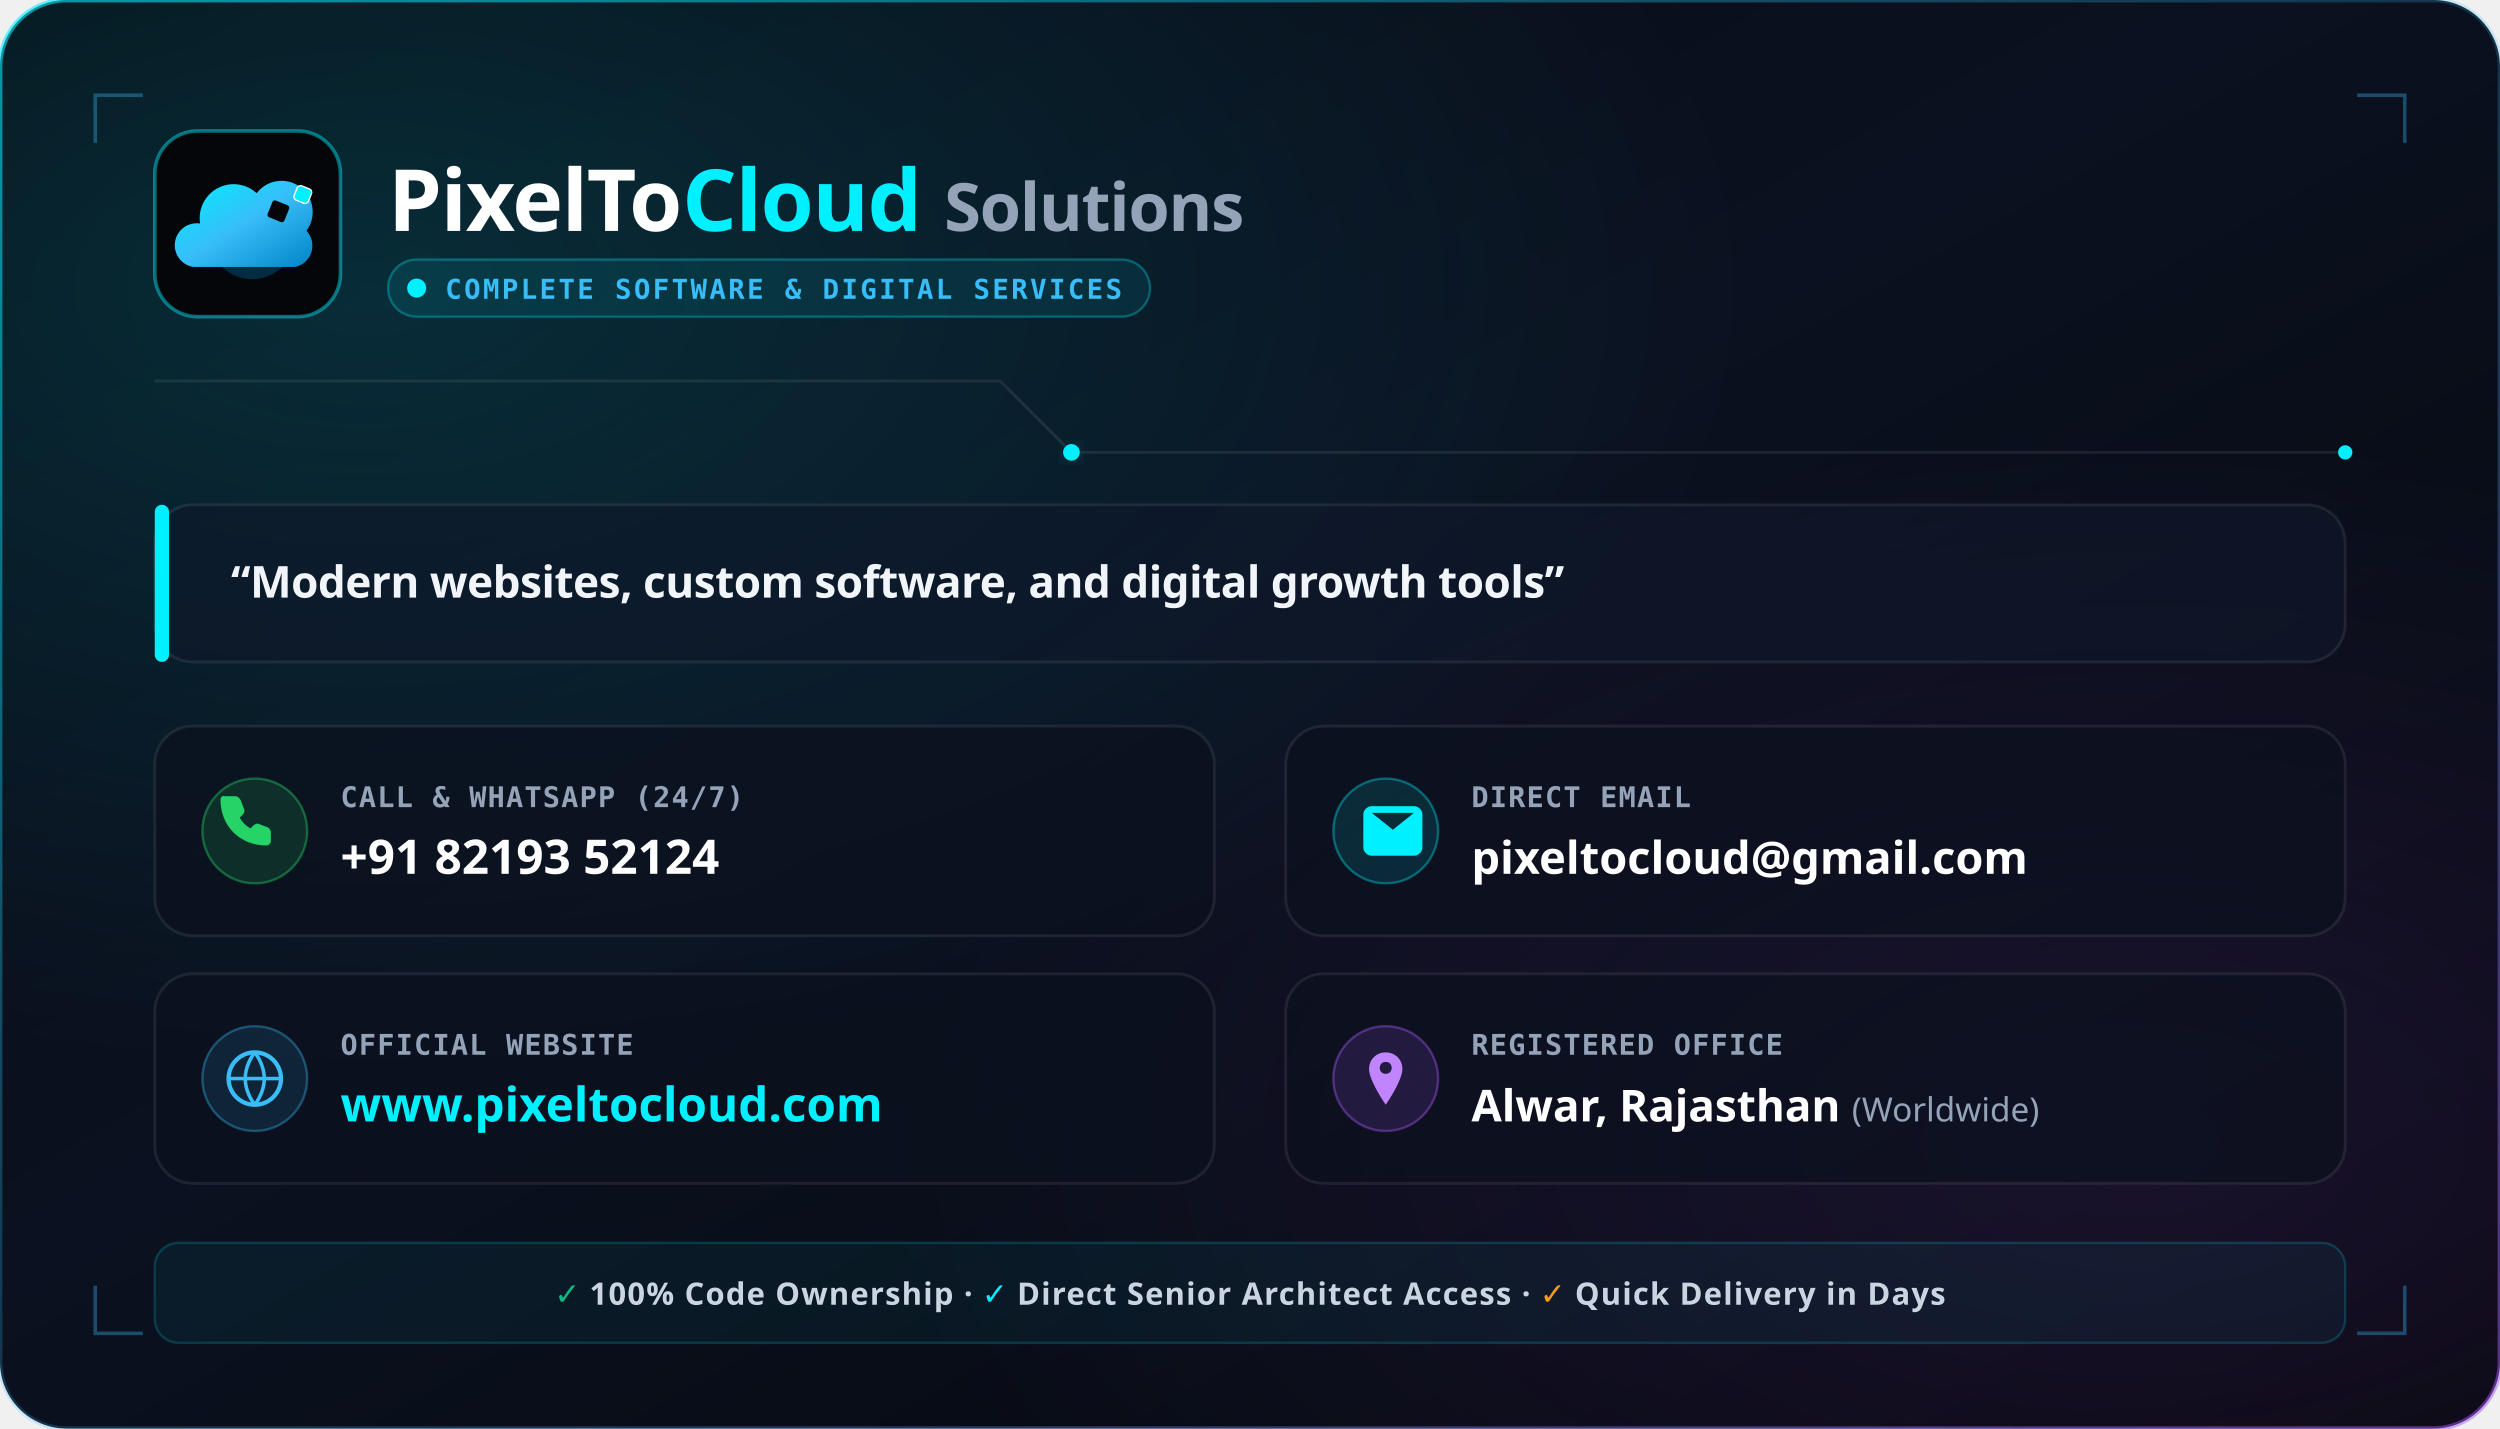
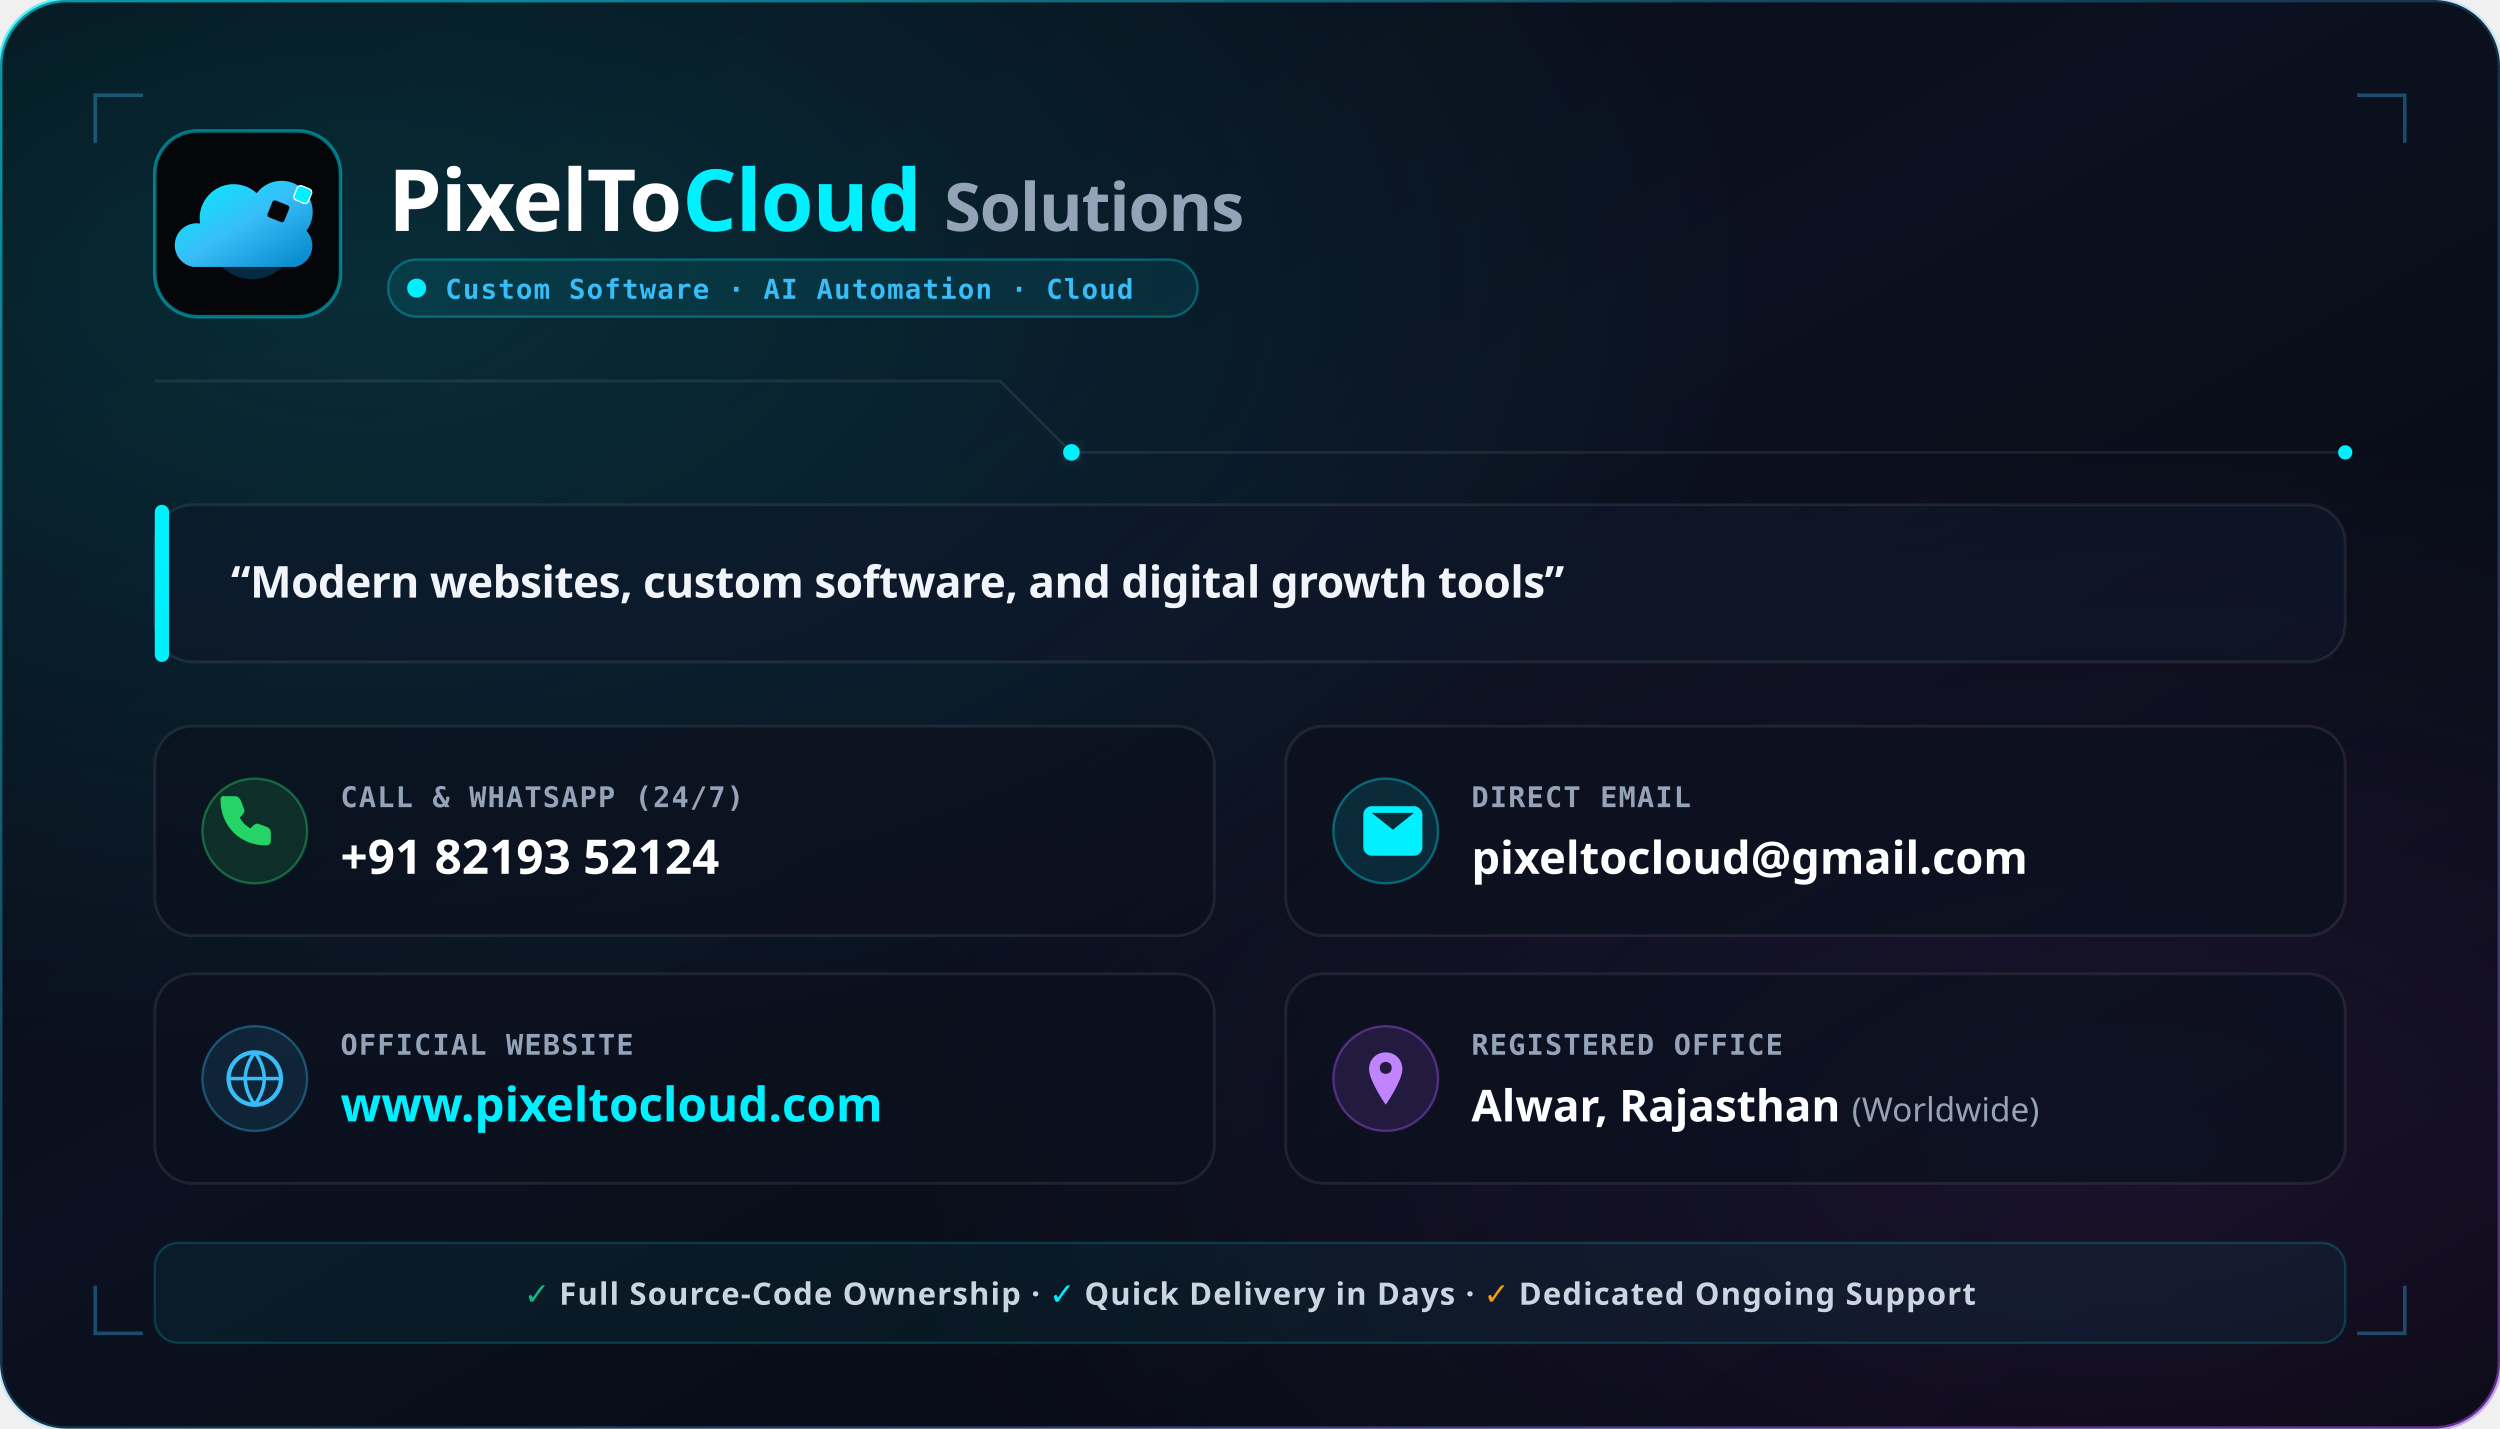
<svg xmlns="http://www.w3.org/2000/svg" viewBox="0 0 1050 600" width="1050" height="600">
  <defs>
    <linearGradient id="frontBg" x1="0%" y1="0%" x2="100%" y2="100%">
      <stop offset="0%" stop-color="#070a12" />
      <stop offset="45%" stop-color="#0b1120" />
      <stop offset="100%" stop-color="#04060a" />
    </linearGradient>
    <linearGradient id="cyanMetallic" x1="0%" y1="0%" x2="100%" y2="100%">
      <stop offset="0%" stop-color="#00f0ff" />
      <stop offset="50%" stop-color="#38bdf8" />
      <stop offset="100%" stop-color="#0284c7" />
    </linearGradient>
    <linearGradient id="borderGrad" x1="0%" y1="0%" x2="100%" y2="100%">
      <stop offset="0%" stop-color="rgba(0, 240, 255, 0.6)" />
      <stop offset="50%" stop-color="rgba(56, 189, 248, 0.2)" />
      <stop offset="100%" stop-color="rgba(168, 85, 247, 0.5)" />
    </linearGradient>
    <radialGradient id="cyanGlow" cx="15%" cy="20%" r="55%">
      <stop offset="0%" stop-color="#00f0ff" stop-opacity="0.14" />
      <stop offset="100%" stop-color="#00f0ff" stop-opacity="0" />
    </radialGradient>
    <radialGradient id="purpleGlow" cx="85%" cy="80%" r="50%">
      <stop offset="0%" stop-color="#a855f7" stop-opacity="0.12" />
      <stop offset="100%" stop-color="#a855f7" stop-opacity="0" />
    </radialGradient>
    <filter id="softGlow" x="-20%" y="-20%" width="140%" height="140%">
      <feGaussianBlur stdDeviation="8" result="blur" />
      <feComposite in="SourceGraphic" in2="blur" operator="over" />
    </filter>
  </defs>
  <rect width="1050" height="600" rx="28" fill="url(#frontBg)" stroke="url(#borderGrad)" stroke-width="2" />
  <rect width="1050" height="600" rx="28" fill="url(#cyanGlow)" />
  <rect width="1050" height="600" rx="28" fill="url(#purpleGlow)" />
  <g stroke="rgba(56, 189, 248, 0.35)" stroke-width="1.5" fill="none">
    <path d="M 40 60 L 40 40 L 60 40" />
    <path d="M 1010 60 L 1010 40 L 990 40" />
    <path d="M 40 540 L 40 560 L 60 560" />
    <path d="M 1010 540 L 1010 560 L 990 560" />
  </g>
  <path d="M 65 160 L 420 160 L 450 190 L 985 190" stroke="rgba(255, 255, 255, 0.08)" stroke-width="1.2" fill="none" />
  <circle cx="450" cy="190" r="3.5" fill="#00f0ff" filter="url(#softGlow)" />
  <circle cx="985" cy="190" r="3" fill="#00f0ff" />
  <g transform="translate(65, 55)">
    <g transform="translate(0, 0)">
      <rect width="78" height="78" rx="18" fill="#04060a" stroke="rgba(0, 240, 255, 0.45)" stroke-width="1.5" />
      <g transform="translate(39, 48) scale(0.19)">
        <circle cx="10" cy="-20" r="95" fill="#0284c7" opacity="0.3" />
        <path d="M -120 48 L 105 48 A 48 48 0 0 0 130 -32 A 62 62 0 0 0 20 -115 A 75 75 0 0 0 -105 -48 A 48 48 0 0 0 -120 48 Z" fill="url(#cyanMetallic)" />
        <g transform="translate(68, -75) rotate(22)">
          <rect x="-20" y="-20" width="40" height="40" rx="6" fill="#04060a" />
        </g>
        <g transform="translate(122, -112) rotate(22)">
          <rect x="-17" y="-17" width="34" height="34" rx="8" fill="#00f0ff" stroke="#fff" stroke-width="3" />
        </g>
      </g>
    </g>
    <text x="98" y="42" font-family="'Plus Jakarta Sans', sans-serif" font-weight="900" font-size="36" fill="#ffffff" letter-spacing="-0.5">
      PixelTo<tspan fill="#00f0ff">Cloud</tspan>
      <tspan fill="#94a3b8" font-size="28" font-weight="600">Solutions</tspan>
    </text>
    <g transform="translate(98, 54)">
-       <rect width="320" height="24" rx="12" fill="rgba(0, 240, 255, 0.08)" stroke="rgba(0, 240, 255, 0.3)" stroke-width="1" />
+       <rect width="340" height="24" rx="12" fill="rgba(0, 240, 255, 0.08)" stroke="rgba(0, 240, 255, 0.3)" stroke-width="1" />
      <circle cx="12" cy="12" r="4" fill="#00f0ff" />
-       <text x="24" y="16.5" font-family="'Fira Code', monospace" font-size="11.5" font-weight="700" fill="#38bdf8" letter-spacing="1">COMPLETE SOFTWARE &amp; DIGITAL SERVICES</text>
+       <text x="24" y="16.5" font-family="'Fira Code', monospace" font-size="11.5" font-weight="700" fill="#38bdf8" letter-spacing="0.5">Custom Software · AI Automation · Cloud</text>
    </g>
  </g>
  <g transform="translate(65, 212)">
    <rect width="920" height="66" rx="16" fill="rgba(15, 23, 42, 0.65)" stroke="rgba(255, 255, 255, 0.08)" stroke-width="1.2" />
    <rect x="0" y="0" width="6" height="66" rx="3" fill="#00f0ff" />
    <text x="32" y="39" font-family="'Plus Jakarta Sans', sans-serif" font-weight="600" font-size="18.5" fill="#f1f5f9" letter-spacing="-0.2">
      “Modern websites, custom software, and digital growth tools”
    </text>
  </g>
  <g transform="translate(65, 305)">
    <g transform="translate(0, 0)">
      <rect width="445" height="88" rx="16" fill="rgba(11, 17, 30, 0.75)" stroke="rgba(255, 255, 255, 0.08)" stroke-width="1.2" />
      <circle cx="42" cy="44" r="22" fill="rgba(37, 211, 102, 0.15)" stroke="rgba(37, 211, 102, 0.4)" stroke-width="1" />
      <path d="M 36 36 L 41 36 C 42 36 43 37 43.5 38 L 45 42 C 45.5 43 45 44 44 45 L 43 46 C 44 48 46 50 48 51 L 49 50 C 50 49 51 48.5 52 49 L 56 50.5 C 57 51 57.5 52 57.5 53 L 57.5 57 C 57.5 58 56.5 59 55.5 59 C 43 59 34 50 34 37.5 C 34 36.5 35 35.5 36 36 Z" fill="#25d366" transform="translate(-3, -3) scale(0.9)" />
      <text x="78" y="34" font-family="'Fira Code', monospace" font-size="12" font-weight="600" fill="#94a3b8" letter-spacing="0.5">CALL &amp; WHATSAPP (24/7)</text>
      <text x="78" y="62" font-family="'Plus Jakarta Sans', sans-serif" font-size="20" font-weight="800" fill="#ffffff">+91 82193 52124</text>
    </g>
    <g transform="translate(475, 0)">
      <rect width="445" height="88" rx="16" fill="rgba(11, 17, 30, 0.75)" stroke="rgba(255, 255, 255, 0.08)" stroke-width="1.2" />
      <circle cx="42" cy="44" r="22" fill="rgba(0, 240, 255, 0.12)" stroke="rgba(0, 240, 255, 0.35)" stroke-width="1" />
      <path d="M 33 37 C 33 35.5 34.5 34 36 34 L 54 34 C 55.5 34 57 35.5 57 37 L 57 51 C 57 52.5 55.5 54 54 54 L 36 54 C 34.5 54 33 52.5 33 51 Z M 35 36 L 45 44 L 55 36 Z" fill="#00f0ff" stroke="#00f0ff" stroke-width="0.8" />
      <text x="78" y="34" font-family="'Fira Code', monospace" font-size="12" font-weight="600" fill="#94a3b8" letter-spacing="0.5">DIRECT EMAIL</text>
      <text x="78" y="62" font-family="'Plus Jakarta Sans', sans-serif" font-size="19" font-weight="700" fill="#ffffff">pixeltocloud@gmail.com</text>
    </g>
    <g transform="translate(0, 104)">
      <rect width="445" height="88" rx="16" fill="rgba(11, 17, 30, 0.75)" stroke="rgba(255, 255, 255, 0.08)" stroke-width="1.2" />
      <circle cx="42" cy="44" r="22" fill="rgba(56, 189, 248, 0.12)" stroke="rgba(56, 189, 248, 0.35)" stroke-width="1" />
      <circle cx="42" cy="44" r="11" stroke="#38bdf8" stroke-width="1.8" fill="none" />
      <path d="M 31 44 L 53 44 M 42 33 C 45 37 46 41 46 44 C 46 47 45 51 42 55 M 42 33 C 39 37 38 41 38 44 C 38 47 39 51 42 55" stroke="#38bdf8" stroke-width="1.5" fill="none" />
      <text x="78" y="34" font-family="'Fira Code', monospace" font-size="12" font-weight="600" fill="#94a3b8" letter-spacing="0.5">OFFICIAL WEBSITE</text>
      <text x="78" y="62" font-family="'Plus Jakarta Sans', sans-serif" font-size="20" font-weight="800" fill="#00f0ff">www.pixeltocloud.com</text>
    </g>
    <g transform="translate(475, 104)">
      <rect width="445" height="88" rx="16" fill="rgba(11, 17, 30, 0.75)" stroke="rgba(255, 255, 255, 0.08)" stroke-width="1.2" />
      <circle cx="42" cy="44" r="22" fill="rgba(168, 85, 247, 0.15)" stroke="rgba(168, 85, 247, 0.4)" stroke-width="1" />
      <path d="M 42 33 C 38 33 35 36 35 40 C 35 45 42 55 42 55 C 42 55 49 45 49 40 C 49 36 46 33 42 33 Z M 42 42 C 40.5 42 39.5 41 39.5 39.5 C 39.5 38 40.5 37 42 37 C 43.5 37 44.5 38 44.5 39.5 C 44.5 41 43.5 42 42 42 Z" fill="#c084fc" />
      <text x="78" y="34" font-family="'Fira Code', monospace" font-size="12" font-weight="600" fill="#94a3b8" letter-spacing="0.5">REGISTERED OFFICE</text>
      <text x="78" y="62" font-family="'Plus Jakarta Sans', sans-serif" font-size="18.5" font-weight="700" fill="#ffffff">Alwar, Rajasthan <tspan fill="#94a3b8" font-size="14" font-weight="500">(Worldwide)</tspan>
      </text>
    </g>
  </g>
  <g transform="translate(65, 522)">
    <rect width="920" height="42" rx="10" fill="rgba(0, 240, 255, 0.05)" stroke="rgba(0, 240, 255, 0.18)" stroke-width="1" />
    <text x="460" y="26" font-family="'Plus Jakarta Sans', sans-serif" font-size="13" font-weight="700" fill="#cbd5e1" text-anchor="middle" letter-spacing="0.5">
-       <tspan fill="#10b981">✓</tspan> 100% Code Ownership  ·  <tspan fill="#00f0ff">✓</tspan> Direct Senior Architect Access  ·  <tspan fill="#f59e0b">✓</tspan> Quick Delivery in Days
+       <tspan fill="#10b981">✓</tspan> Full Source-Code Ownership  ·  <tspan fill="#00f0ff">✓</tspan> Quick Delivery in Days  ·  <tspan fill="#f59e0b">✓</tspan> Dedicated Ongoing Support
    </text>
  </g>
</svg>
